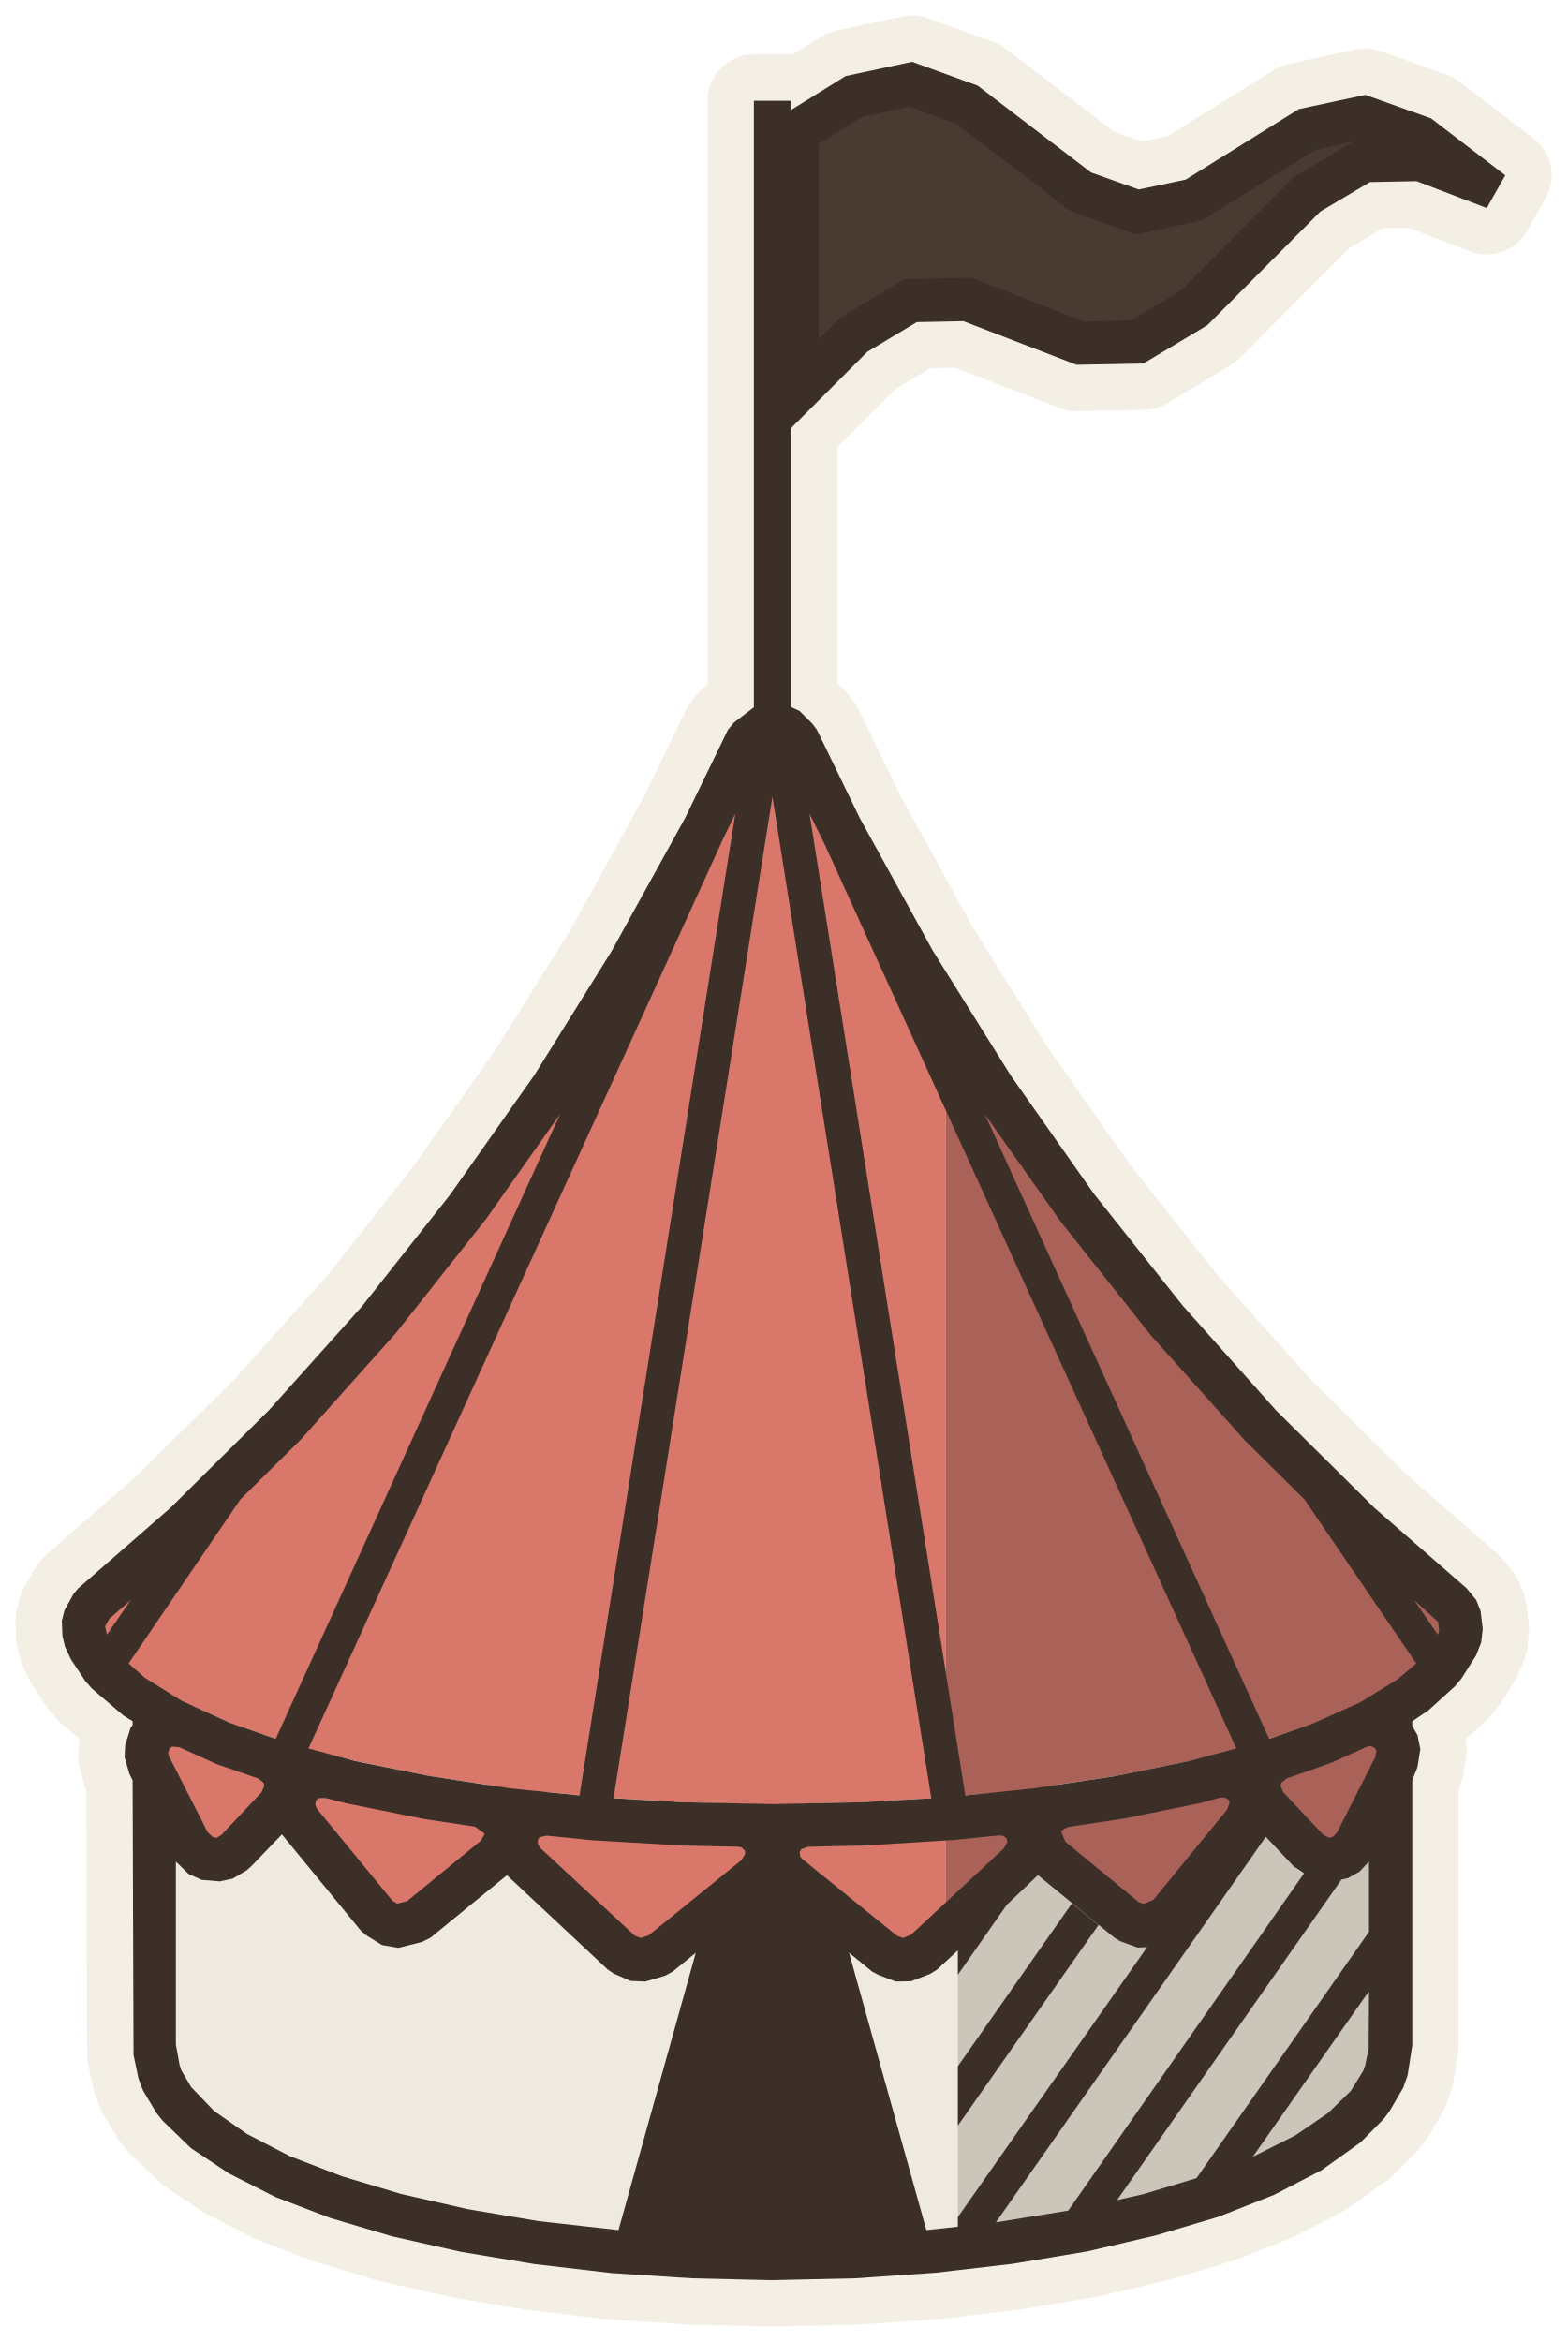
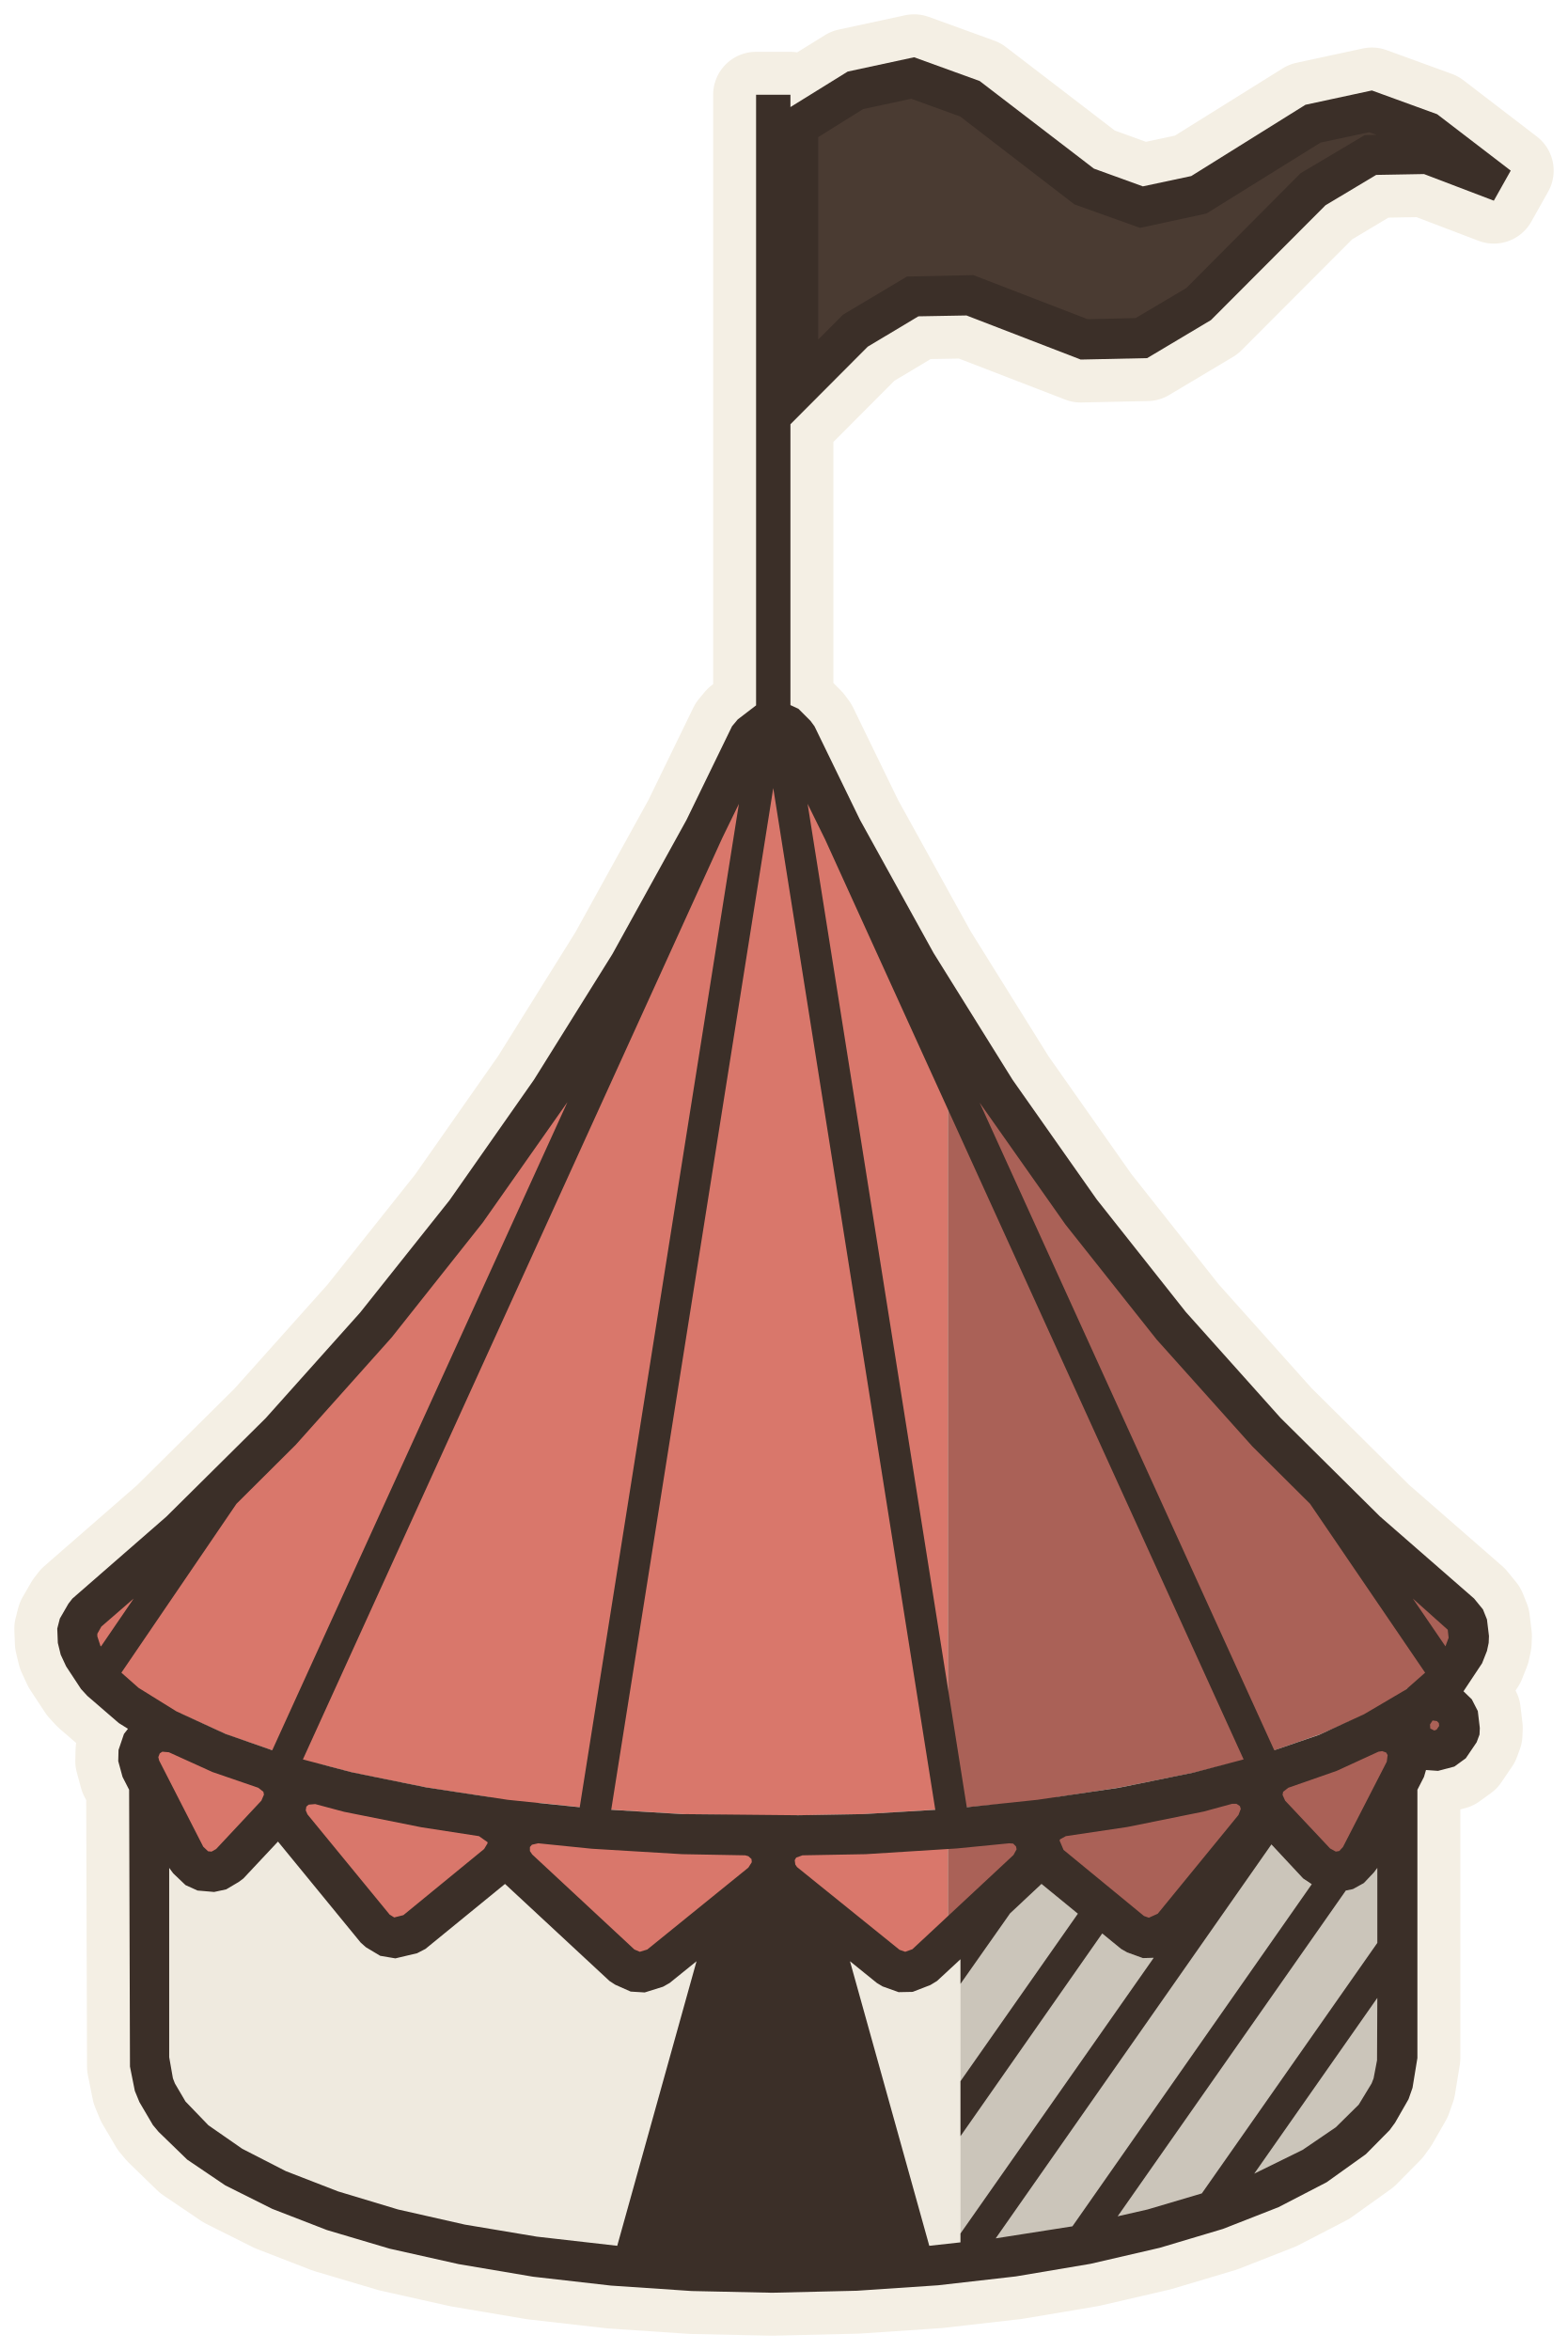
- <svg xmlns="http://www.w3.org/2000/svg" viewBox="-24.99 -66.26 50.7 75.76" data-palette="wall:#EFEADF;roof:#D9776B;wood:#C9A97C;earth:#94744F;water:#8FB0B8;flag:#4A3B32;ink:#3B2F28;halo:#F4EFE4">
-   <path data-role="sil" fill="#F4EFE4" stroke="#F4EFE4" stroke-width="3" stroke-linejoin="round" d="M-0.04 7.5L2.68 7.44L5.28 7.26L7.78 6.97L10.18 6.57L12.41 6.05L14.43 5.45L16.23 4.74L17.77 3.94L19.03 3.04L19.79 2.27L19.98 2.01L20.41 1.27L20.55 0.87L20.7 -0.09L20.7 -8.67L20.87 -9.1L20.96 -9.68L20.87 -10.13L20.7 -10.42L20.7 -10.58L21.22 -10.93L22.08 -11.71L22.29 -11.96L22.76 -12.7L22.93 -13.13L22.98 -13.57L22.91 -14.15L22.77 -14.5L22.46 -14.88L19.48 -17.48L16.3 -20.63L13.27 -24.03L10.41 -27.63L7.71 -31.47L5.18 -35.52L2.83 -39.79L1.44 -42.65L1.3 -42.84L0.88 -43.26L0.6 -43.39L0.6 -52.41L3.07 -54.88L4.67 -55.84L6.18 -55.87L9.84 -54.46L12 -54.5L14.07 -55.74L17.73 -59.42L19.33 -60.37L20.84 -60.4L23.11 -59.53L23.71 -60.59L21.31 -62.43L19.18 -63.19L17.03 -62.73L13.37 -60.45L11.85 -60.13L10.31 -60.68L6.64 -63.49L4.52 -64.26L2.37 -63.8L0.6 -62.7L0.6 -63L-0.6 -63L-0.6 -43.38L-1.24 -42.89L-1.44 -42.65L-2.83 -39.79L-5.21 -35.48L-7.71 -31.47L-10.43 -27.61L-13.28 -24L-16.3 -20.63L-19.48 -17.48L-22.46 -14.88L-22.61 -14.7L-22.9 -14.18L-22.99 -13.83L-22.97 -13.34L-22.89 -13L-22.7 -12.59L-22.23 -11.88L-22.02 -11.64L-20.99 -10.76L-20.7 -10.58L-20.7 -10.45L-20.76 -10.38L-20.94 -9.81L-20.96 -9.42L-20.8 -8.87L-20.7 -8.67L-20.67 0.21L-20.51 0.98L-20.36 1.37L-19.93 2.09L-19.73 2.34L-18.81 3.23L-17.58 4.05L-16.08 4.81L-14.3 5.49L-12.31 6.08L-10.09 6.58L-7.7 6.98L-5.21 7.27L-2.61 7.44Z" />
-   <path data-role="wall" fill="#EFEADF" d="M-0.02 6.8L2.63 6.74L5.2 6.57L6 6.47L6 -3.17L5.33 -2.55L5.11 -2.41L4.49 -2.17L3.99 -2.16L3.44 -2.37L3.23 -2.48L0 -5.11L-3.23 -2.48L-3.47 -2.35L-4.11 -2.16L-4.59 -2.18L-5.14 -2.42L-5.33 -2.55L-8.59 -5.6L-11.06 -3.58L-11.34 -3.44L-12.1 -3.25L-12.63 -3.34L-13.13 -3.65L-13.31 -3.8L-15.87 -6.93L-16.87 -5.88L-17.02 -5.75L-17.46 -5.49L-17.88 -5.4L-18.47 -5.45L-18.89 -5.64L-19.32 -6.05L-19.46 -6.24L-20 -7.3L-19.98 0.08L-19.86 0.74L-19.75 1.02L-19.38 1.66L-19.24 1.84L-18.41 2.65L-17.27 3.43L-15.82 4.16L-14.1 4.82L-12.16 5.4L-9.98 5.89L-7.62 6.29L-5.16 6.57L-2.59 6.74Z" />
-   <path data-role="wall-shade" fill="#cbc5ba" d="M6 6.47L7.67 6.28L10.03 5.88L12.21 5.38L14.17 4.8L15.91 4.12L17.37 3.37L18.54 2.54L19.24 1.84L19.38 1.66L19.75 1.02L19.86 0.74L20 -0.09L20 -7.3L19.46 -6.24L19.34 -6.08L18.99 -5.71L18.61 -5.5L18.03 -5.39L17.58 -5.46L17.05 -5.73L16.87 -5.88L15.87 -6.92L13.31 -3.8L13.06 -3.61L12.35 -3.28L11.81 -3.26L11.26 -3.46L11.06 -3.58L8.59 -5.6L6 -3.17Z" />
-   <path data-role="roof" fill="#D9776B" d="M0.22 -7.67L0.77 -7.88L1 -7.92L2.9 -7.96L5.6 -8.12L5.6 -33.53L4.58 -35.17L2.2 -39.48L0.81 -42.34L0.39 -42.76L-0.2 -42.83L-0.81 -42.34L-2.21 -39.46L-4.61 -35.13L-7.14 -31.06L-9.87 -27.18L-12.76 -23.54L-15.79 -20.15L-19.02 -16.95L-22 -14.35L-22.29 -13.84L-22.29 -13.48L-22.24 -13.28L-22.12 -12.97L-21.7 -12.34L-21.55 -12.16L-20.63 -11.36L-20.06 -11.01L-19.98 -11.06L-19.53 -11.17L-18.94 -11.12L-18.72 -11.06L-17.5 -10.51L-16.07 -10.01L-15.87 -9.91L-15.42 -9.55L-15.29 -9.36L-15.04 -9.46L-14.45 -9.51L-14.22 -9.48L-13.47 -9.29L-11.06 -8.8L-9.24 -8.53L-8.93 -8.4L-8.35 -7.97L-8.09 -8.14L-7.51 -8.27L-7.28 -8.29L-5.74 -8.13L-2.89 -7.96L-0.85 -7.9L-0.48 -7.81L-0.14 -7.62L-0.01 -7.49ZM-17.38 -6.35L-15.94 -7.88L-15.7 -8.43L-15.85 -9L-16.3 -9.35L-17.8 -9.87L-19.01 -10.42L-19.6 -10.48L-20.09 -10.15L-20.28 -9.59L-20.18 -9.19L-18.83 -6.56L-18.41 -6.15L-17.82 -6.1ZM-11.5 -4.12L-8.9 -6.25L-8.6 -6.75L-8.67 -7.34L-9.34 -7.83L-11.22 -8.12L-13.65 -8.61L-14.4 -8.81L-14.99 -8.77L-15.43 -8.36L-15.52 -7.78L-15.33 -7.37L-12.77 -4.24L-12.26 -3.93ZM-3.68 -3.02L-0.47 -5.62L-0.16 -6.12L-0.22 -6.71L-0.64 -7.13L-1.02 -7.22L-2.93 -7.26L-5.81 -7.43L-7.35 -7.59L-7.93 -7.46L-8.29 -6.99L-8.29 -6.4L-8.06 -6.04L-4.86 -3.06L-4.31 -2.83ZM4.86 -3.06L5.6 -3.75L5.6 -7.42L2.9 -7.26L1.02 -7.22L0.46 -7.01L0.15 -6.51L0.23 -5.92L0.47 -5.62L3.68 -3.02L4.23 -2.82Z" />
-   <path data-role="roof-shade" fill="#aa6157" d="M8.49 -8.18L9.02 -8.45L9.24 -8.53L11.11 -8.81L13.49 -9.29L14.39 -9.51L14.85 -9.51L15.29 -9.36L15.4 -9.53L15.87 -9.9L16.07 -10.01L17.54 -10.52L18.87 -11.11L19.27 -11.19L19.66 -11.15L20.05 -11L20.75 -11.45L21.55 -12.16L21.7 -12.34L22.12 -12.97L22.24 -13.28L22.29 -13.48L22.22 -14.07L22 -14.35L19 -16.97L15.79 -20.15L12.73 -23.58L9.84 -27.23L7.14 -31.06L5.6 -33.53L5.6 -8.12L7.45 -8.29L7.88 -8.22L8.24 -8.06L8.32 -7.99ZM18.48 -6.19L18.83 -6.56L20.18 -9.19L20.26 -9.78L19.96 -10.29L19.41 -10.5L19.01 -10.42L17.75 -9.85L16.3 -9.35L15.84 -8.98L15.7 -8.41L15.94 -7.88L17.38 -6.35L17.9 -6.08ZM12.77 -4.24L15.33 -7.37L15.53 -7.92L15.35 -8.49L14.85 -8.81L14.4 -8.81L13.62 -8.6L11.18 -8.11L9.34 -7.83L8.82 -7.56L8.58 -7.02L8.9 -6.25L11.5 -4.12L12.06 -3.91ZM8.06 -6.04L8.33 -6.56L8.22 -7.14L7.78 -7.53L7.35 -7.59L5.6 -7.42L5.6 -3.75Z" />
-   <path data-role="flag" fill="#4A3B32" d="M2.63 -55.44L4.47 -56.53L6.3 -56.57L9.97 -55.16L11.8 -55.2L13.63 -56.29L17.3 -59.97L19.13 -61.07L20.97 -61.11L22.8 -60.4L20.97 -61.81L19.13 -62.47L17.3 -62.07L13.63 -59.79L11.8 -59.4L9.97 -60.06L6.3 -62.87L4.47 -63.53L2.63 -63.14L0.8 -62L0.8 -53.6Z" />
-   <path data-role="ink" fill="#3B2F28" d="M3.07 -54.88L4.67 -55.84L6.18 -55.87L9.84 -54.46L12 -54.5L14.07 -55.74L17.73 -59.42L19.33 -60.37L20.84 -60.4L23.11 -59.53L23.71 -60.59L21.31 -62.43L19.18 -63.19L17.03 -62.73L13.37 -60.45L11.85 -60.13L10.31 -60.68L6.64 -63.49L4.52 -64.26L2.37 -63.8L0.6 -62.7L0.6 -52.41ZM-0.04 7.5L2.68 7.44L5.28 7.26L7.78 6.97L10.18 6.57L12.41 6.05L14.43 5.45L16.23 4.74L17.77 3.94L19.03 3.04L19.79 2.27L19.98 2.01L20.41 1.27L20.55 0.87L20.7 -0.09L20.7 -8.67L20.87 -9.1L20.96 -9.68L20.87 -10.13L20.7 -10.42L20.7 -10.58L21.22 -10.93L22.08 -11.71L22.29 -11.96L22.76 -12.7L22.93 -13.13L22.98 -13.57L22.91 -14.15L22.77 -14.5L22.46 -14.88L19.48 -17.48L16.3 -20.63L13.27 -24.03L10.41 -27.63L7.71 -31.47L5.18 -35.52L2.83 -39.79L1.44 -42.65L1.3 -42.84L0.88 -43.26L0.6 -43.39L0.6 -63L-0.6 -63L-0.6 -43.38L-1.24 -42.89L-1.44 -42.65L-2.83 -39.79L-5.21 -35.48L-7.71 -31.47L-10.43 -27.61L-13.28 -24L-16.3 -20.63L-19.48 -17.48L-22.46 -14.88L-22.61 -14.7L-22.9 -14.18L-22.99 -13.83L-22.97 -13.34L-22.89 -13L-22.7 -12.59L-22.23 -11.88L-22.02 -11.64L-20.99 -10.76L-20.63 -10.54L-20.76 -10.38L-20.94 -9.81L-20.96 -9.42L-20.8 -8.87L-20.7 -8.67L-20.67 0.21L-20.51 0.98L-20.36 1.37L-19.93 2.09L-19.73 2.34L-18.81 3.23L-17.58 4.05L-16.08 4.81L-14.3 5.49L-12.31 6.08L-10.09 6.58L-7.7 6.98L-5.21 7.27L-2.61 7.44ZM1.5 -61.61L2.9 -62.48L4.42 -62.81L5.96 -62.25L9.63 -59.44L11.75 -58.67L13.9 -59.13L17.57 -61.41L18.79 -61.68L16.87 -60.53L13.2 -56.85L11.6 -55.9L10.09 -55.86L6.42 -57.28L4.27 -57.23L2.2 -55.99L1.5 -55.29ZM6.24 -8.18L1.2 -39.94L1.68 -38.97L15.01 -9.7L13.47 -9.29L11.06 -8.8L8.46 -8.41ZM0 -7.9L-2.91 -7.96L-5.14 -8.09L0 -40.49L5.14 -8.09L2.89 -7.96ZM-6.24 -8.18L-8.5 -8.41L-11.11 -8.81L-13.49 -9.29L-15.01 -9.7L-1.58 -39.16L-1.2 -39.94ZM-16.07 -10.01L-17.55 -10.53L-19.11 -11.24L-20.31 -11.99L-20.83 -12.45L-17.21 -17.76L-15.27 -19.68L-12.18 -23.14L-9.27 -26.82L-6.87 -30.22ZM6.87 -30.22L9.32 -26.75L12.24 -23.07L15.3 -19.65L17.21 -17.76L20.83 -12.45L20.23 -11.94L19.03 -11.2L17.49 -10.51L16.07 -10.01ZM21.53 -13.38L20.76 -14.5L21.54 -13.79L21.57 -13.49ZM-21.53 -13.38L-21.59 -13.65L-21.45 -13.9L-20.76 -14.5ZM-20.63 -10.54L-20.7 -10.58L-20.7 -10.45ZM17.81 -6.92L16.53 -8.28L16.44 -8.48L16.46 -8.59L16.64 -8.73L18.09 -9.24L19.22 -9.75L19.35 -9.78L19.48 -9.72L19.54 -9.63L19.5 -9.41L18.26 -6.97L18.13 -6.84L18.01 -6.81ZM-18.1 -6.83L-18.27 -6.99L-19.52 -9.44L-19.55 -9.56L-19.5 -9.7L-19.42 -9.76L-19.19 -9.74L-17.97 -9.19L-16.64 -8.73L-16.46 -8.59L-16.44 -8.49L-16.53 -8.28L-17.82 -6.91L-17.98 -6.81ZM11.85 -4.73L9.48 -6.68L9.34 -7.01L9.36 -7.05L9.56 -7.16L11.36 -7.43L13.83 -7.93L14.49 -8.11L14.64 -8.11L14.76 -8.04L14.79 -7.94L14.71 -7.72L12.33 -4.81L12.02 -4.67ZM-12.3 -4.78L-14.73 -7.74L-14.79 -7.88L-14.77 -8.01L-14.7 -8.09L-14.47 -8.1L-13.76 -7.92L-11.28 -7.42L-9.62 -7.17L-9.32 -6.95L-9.32 -6.91L-9.44 -6.71L-11.82 -4.76L-12.14 -4.68ZM-4.98 5.88L-7.57 5.59L-9.87 5.2L-12.02 4.71L-13.92 4.14L-15.61 3.49L-17 2.77L-18.06 2.03L-18.8 1.26L-19.12 0.72L-19.18 0.54L-19.3 -0.12L-19.3 -6.04L-18.89 -5.64L-18.47 -5.45L-17.88 -5.4L-17.46 -5.49L-17.02 -5.75L-16.87 -5.88L-15.87 -6.92L-13.31 -3.8L-13.13 -3.65L-12.63 -3.34L-12.1 -3.25L-11.34 -3.44L-11.06 -3.58L-8.59 -5.6L-5.33 -2.55L-5.14 -2.42L-4.59 -2.18L-4.11 -2.16L-3.47 -2.35L-3.23 -2.48L-2.48 -3.09ZM15.96 -6.84L16.87 -5.88L17.2 -5.66L9.57 5.25L7.23 5.63ZM4.03 -3.64L0.97 -6.12L0.9 -6.2L0.88 -6.35L0.93 -6.44L1.15 -6.52L2.97 -6.56L5.88 -6.74L7.34 -6.89L7.48 -6.87L7.58 -6.78L7.6 -6.67L7.49 -6.47L4.48 -3.67L4.22 -3.57ZM-4.46 -3.65L-7.52 -6.49L-7.59 -6.61L-7.59 -6.75L-7.53 -6.83L-7.3 -6.88L-5.82 -6.73L-2.92 -6.56L-1.11 -6.52L-1 -6.5L-0.89 -6.39L-0.88 -6.29L-1 -6.09L-4.01 -3.65L-4.27 -3.57ZM11.15 4.91L18.41 -5.46L18.61 -5.5L18.99 -5.71L19.3 -6.04L19.3 -3.77L13.72 4.2L11.99 4.72ZM8.59 -5.6L11.06 -3.58L11.26 -3.46L11.81 -3.26L12.12 -3.27L6 5.46L6 5.77L4.98 5.88L2.48 -3.09L3.23 -2.48L3.44 -2.37L3.99 -2.16L4.49 -2.17L5.11 -2.41L5.33 -2.55L6 -3.17L6 -2.38L7.58 -4.64ZM10.55 -3.99L9.69 -4.69L6 0.58L6 2.5ZM19.3 -1.85L19.29 -0.01L19.18 0.54L19.12 0.72L18.71 1.38L17.98 2.09L16.93 2.81L15.54 3.51Z" />
+ <svg xmlns="http://www.w3.org/2000/svg" viewBox="-27.01 -71.98 54.77 82.09" data-palette="wall:#EFEADF;roof:#D9776B;wood:#C9A97C;earth:#94744F;water:#8FB0B8;flag:#4A3B32;ink:#3B2F28;halo:#F4EFE4">
+   <path data-role="sil" fill="#F4EFE4" stroke="#F4EFE4" stroke-width="3" stroke-linejoin="round" d="M-0.04 8.11L2.92 8.04L5.75 7.85L8.47 7.54L11.08 7.1L13.5 6.54L15.71 5.88L17.65 5.12L19.33 4.25L20.7 3.27L21.53 2.43L21.72 2.17L22.19 1.35L22.33 0.95L22.5 -0.09L22.5 -9.46L22.73 -9.91L22.8 -10.15L23.22 -10.12L23.79 -10.27L24.19 -10.56L24.57 -11.12L24.67 -11.39L24.68 -11.62L24.61 -12.21L24.4 -12.62L24.11 -12.9L24.76 -13.88L24.93 -14.31L24.99 -14.59L25 -14.83L24.93 -15.41L24.79 -15.76L24.48 -16.14L21.19 -19.01L17.72 -22.45L14.41 -26.15L11.3 -30.08L8.36 -34.26L5.6 -38.69L3.03 -43.34L1.44 -46.61L1.3 -46.8L0.88 -47.22L0.6 -47.35L0.6 -57.16L3.3 -59.87L5.07 -60.93L6.75 -60.96L10.74 -59.42L13.06 -59.47L15.29 -60.8L19.29 -64.81L21.06 -65.87L22.73 -65.9L25.17 -64.97L25.76 -66.02L23.19 -67.99L20.91 -68.82L18.59 -68.32L14.6 -65.83L12.91 -65.47L11.2 -66.09L7.21 -69.15L4.92 -69.98L2.6 -69.48L0.6 -68.24L0.6 -68.67L-0.6 -68.67L-0.6 -47.34L-1.24 -46.85L-1.44 -46.61L-3.03 -43.34L-5.62 -38.65L-8.36 -34.26L-11.31 -30.05L-14.43 -26.13L-17.73 -22.44L-21.2 -19L-24.48 -16.14L-24.62 -15.96L-24.92 -15.44L-25.01 -15.09L-24.99 -14.59L-24.89 -14.18L-24.7 -13.77L-24.18 -12.98L-23.96 -12.74L-22.86 -11.79L-22.54 -11.59L-22.68 -11.41L-22.87 -10.85L-22.88 -10.46L-22.73 -9.91L-22.5 -9.46L-22.47 0.21L-22.3 1.06L-22.14 1.45L-21.67 2.25L-21.47 2.49L-20.47 3.46L-19.14 4.36L-17.5 5.18L-15.59 5.92L-13.4 6.57L-10.99 7.11L-8.39 7.55L-5.67 7.86L-2.85 8.05Z" />
+   <path data-role="wall" fill="#EFEADF" d="M6.54 -3.54L5.72 -2.78L5.49 -2.64L4.87 -2.4L4.38 -2.39L3.82 -2.59L3.62 -2.71L0 -5.64L-3.62 -2.71L-3.85 -2.58L-4.49 -2.38L-4.98 -2.41L-5.52 -2.65L-5.72 -2.78L-9.37 -6.17L-12.15 -3.9L-12.44 -3.75L-13.2 -3.57L-13.73 -3.66L-14.23 -3.96L-14.41 -4.12L-17.3 -7.65L-18.51 -6.36L-18.67 -6.24L-19.11 -5.98L-19.53 -5.89L-20.11 -5.94L-20.53 -6.13L-20.96 -6.54L-21.1 -6.73L-21.8 -8.1L-21.78 0.08L-21.64 0.81L-21.54 1.1L-21.11 1.82L-20.98 2L-20.07 2.88L-18.82 3.73L-17.25 4.53L-15.39 5.25L-13.24 5.89L-10.87 6.42L-8.31 6.85L-5.62 7.16L-2.83 7.35L0.02 7.41L2.87 7.35L5.67 7.16L6.54 7.06Z" />
+   <path data-role="wall-shade" fill="#cbc5ba" d="M6.54 7.06L8.36 6.85L10.92 6.41L13.3 5.87L15.46 5.22L17.34 4.49L18.93 3.67L20.2 2.78L20.98 2L21.11 1.82L21.54 1.1L21.64 0.81L21.8 -0.09L21.8 -8.1L21.1 -6.73L20.98 -6.57L20.63 -6.2L20.25 -5.99L19.67 -5.88L19.22 -5.95L18.7 -6.22L18.51 -6.36L17.3 -7.65L14.41 -4.12L14.16 -3.93L13.45 -3.6L12.91 -3.58L12.36 -3.78L12.15 -3.9L9.37 -6.17L6.54 -3.54Z" />
+   <path data-role="roof" fill="#D9776B" d="M0.09 -8.32L0.64 -8.52L0.87 -8.57L3.16 -8.61L6.1 -8.79L6.1 -36.55L4.99 -38.33L2.4 -43.03L0.81 -46.3L0.39 -46.72L-0.2 -46.78L-0.81 -46.3L-2.41 -43.02L-5.02 -38.29L-7.78 -33.86L-10.76 -29.63L-13.91 -25.66L-17.23 -21.95L-20.73 -18.48L-24.02 -15.61L-24.31 -15.1L-24.3 -14.74L-24.24 -14.46L-24.11 -14.15L-23.65 -13.44L-23.5 -13.26L-22.49 -12.38L-21.96 -12.06L-21.9 -12.1L-21.45 -12.21L-20.87 -12.15L-20.64 -12.09L-19.1 -11.39L-17.42 -10.81L-17.22 -10.71L-16.77 -10.35L-16.71 -10.27L-16.58 -10.32L-15.99 -10.37L-15.76 -10.34L-14.71 -10.06L-12.07 -9.53L-9.9 -9.2L-9.59 -9.07L-9.14 -8.75L-8.99 -8.85L-8.41 -8.98L-8.18 -9L-6.26 -8.8L-3.15 -8.61L-0.72 -8.55L-0.35 -8.46L0.01 -8.25ZM-19.02 -6.84L-17.29 -8.69L-17.05 -9.23L-17.19 -9.8L-17.65 -10.15L-19.39 -10.76L-20.93 -11.46L-21.52 -11.51L-22.02 -11.19L-22.2 -10.63L-22.1 -10.23L-20.48 -7.05L-20.05 -6.64L-19.46 -6.58ZM-12.6 -4.44L-9.56 -6.92L-9.26 -7.43L-9.33 -8.02L-10 -8.51L-12.23 -8.85L-14.86 -9.38L-15.94 -9.67L-16.53 -9.62L-16.96 -9.22L-17.06 -8.64L-16.87 -8.23L-13.87 -4.56L-13.36 -4.25ZM-4.06 -3.25L-0.34 -6.27L-0.03 -6.77L-0.09 -7.36L-0.51 -7.78L-0.89 -7.87L-3.19 -7.91L-6.33 -8.1L-8.25 -8.3L-8.83 -8.16L-9.2 -7.7L-9.2 -7.11L-8.96 -6.75L-5.24 -3.29L-4.7 -3.05ZM5.24 -3.29L6.1 -4.09L6.1 -8.09L3.17 -7.91L0.89 -7.87L0.33 -7.66L0.02 -7.16L0.1 -6.57L0.34 -6.27L4.06 -3.25L4.62 -3.05Z" />
+   <path data-role="roof-shade" fill="#aa6157" d="M9.15 -8.86L9.68 -9.13L9.9 -9.2L12.11 -9.54L14.71 -10.06L15.94 -10.37L16.39 -10.37L16.71 -10.27L16.75 -10.34L17.21 -10.7L17.42 -10.81L19.11 -11.4L20.8 -12.14L21.2 -12.22L21.6 -12.18L21.63 -12.31L21.96 -12.8L22.14 -12.99L22.6 -13.22L22.97 -13.29L23.47 -13.24L23.65 -13.44L24.11 -14.15L24.24 -14.46L24.3 -14.74L24.23 -15.33L24.02 -15.61L20.71 -18.5L17.2 -21.98L13.88 -25.7L10.72 -29.67L7.78 -33.86L6.1 -36.55L6.1 -8.79L8.35 -8.99L8.78 -8.93L9.09 -8.79ZM23.61 -10.95L23.99 -11.53L23.91 -12.12L23.49 -12.53L22.9 -12.59L22.54 -12.42L22.22 -11.92L22.27 -11.34L22.5 -11.03L23.04 -10.79ZM20.13 -6.68L20.48 -7.05L22.1 -10.23L22.19 -10.81L21.89 -11.32L21.33 -11.54L20.93 -11.46L19.36 -10.74L17.65 -10.15L17.18 -9.79L17.05 -9.21L17.29 -8.69L19.02 -6.84L19.54 -6.57ZM13.87 -4.56L16.87 -8.23L17.07 -8.78L16.89 -9.34L16.39 -9.67L15.94 -9.67L14.85 -9.38L12.19 -8.84L10 -8.51L9.48 -8.23L9.24 -7.69L9.56 -6.92L12.6 -4.44L13.15 -4.23ZM8.96 -6.75L9.24 -7.27L9.13 -7.85L8.68 -8.24L8.25 -8.3L6.1 -8.09L6.1 -4.09Z" />
+   <path data-role="flag" fill="#4A3B32" d="M2.87 -60.43L4.87 -61.62L6.87 -61.66L10.86 -60.13L12.86 -60.17L14.86 -61.36L18.86 -65.37L20.86 -66.56L22.85 -66.61L24.85 -65.84L22.85 -67.37L20.86 -68.09L18.86 -67.66L14.86 -65.18L12.86 -64.75L10.86 -65.47L6.87 -68.53L4.87 -69.25L2.87 -68.82L0.87 -67.58L0.87 -58.42Z" />
+   <path data-role="ink" fill="#3B2F28" d="M3.3 -59.87L5.07 -60.93L6.75 -60.96L10.74 -59.42L13.06 -59.47L15.29 -60.8L19.29 -64.81L21.06 -65.87L22.73 -65.9L25.17 -64.97L25.76 -66.02L23.19 -67.99L20.91 -68.82L18.59 -68.32L14.6 -65.83L12.91 -65.47L11.2 -66.09L7.21 -69.15L4.92 -69.98L2.6 -69.48L0.6 -68.24L0.6 -57.16ZM-0.04 8.11L2.92 8.04L5.75 7.85L8.47 7.54L11.08 7.1L13.5 6.54L15.71 5.88L17.65 5.12L19.33 4.25L20.7 3.27L21.53 2.43L21.72 2.17L22.19 1.35L22.33 0.95L22.5 -0.09L22.5 -9.46L22.73 -9.91L22.8 -10.15L23.22 -10.12L23.79 -10.27L24.19 -10.56L24.57 -11.12L24.67 -11.39L24.68 -11.62L24.61 -12.21L24.4 -12.62L24.11 -12.9L24.76 -13.88L24.93 -14.31L24.99 -14.59L25 -14.83L24.93 -15.41L24.79 -15.76L24.48 -16.14L21.19 -19.01L17.72 -22.45L14.41 -26.15L11.3 -30.08L8.36 -34.26L5.6 -38.69L3.03 -43.34L1.44 -46.61L1.3 -46.8L0.88 -47.22L0.6 -47.35L0.6 -68.67L-0.6 -68.67L-0.6 -47.34L-1.24 -46.85L-1.44 -46.61L-3.03 -43.34L-5.62 -38.65L-8.36 -34.26L-11.31 -30.05L-14.43 -26.13L-17.73 -22.44L-21.2 -19L-24.48 -16.14L-24.62 -15.96L-24.92 -15.44L-25.01 -15.09L-24.99 -14.59L-24.89 -14.18L-24.7 -13.77L-24.18 -12.98L-23.96 -12.74L-22.86 -11.79L-22.54 -11.59L-22.68 -11.41L-22.87 -10.85L-22.88 -10.46L-22.73 -9.91L-22.5 -9.46L-22.47 0.21L-22.3 1.06L-22.14 1.45L-21.67 2.25L-21.47 2.49L-20.47 3.46L-19.14 4.36L-17.5 5.18L-15.59 5.92L-13.4 6.57L-10.99 7.11L-8.39 7.55L-5.67 7.86L-2.85 8.05ZM1.57 -67.19L3.14 -68.17L4.82 -68.53L6.53 -67.91L10.52 -64.84L12.81 -64.02L15.13 -64.52L19.12 -67L20.81 -67.36L21.07 -67.27L20.66 -67.26L18.42 -65.93L14.43 -61.92L12.66 -60.87L10.98 -60.83L6.99 -62.37L4.67 -62.32L2.44 -60.99L1.57 -60.12ZM6.76 -8.85L1.2 -43.9L1.81 -42.66L16.43 -10.52L14.68 -10.06L12.07 -9.53L9.23 -9.11ZM-3.18 -8.61L-5.66 -8.76L0 -44.45L5.66 -8.76L3.15 -8.61L0.87 -8.57ZM-6.76 -8.85L-9.28 -9.11L-12.11 -9.54L-14.72 -10.07L-16.43 -10.52L-1.78 -42.71L-1.2 -43.9ZM-17.5 -10.84L-19.13 -11.41L-20.85 -12.2L-22.17 -13.02L-22.77 -13.55L-18.75 -19.45L-16.68 -21.51L-13.33 -25.26L-10.15 -29.27L-7.19 -33.48ZM17.5 -10.84L7.21 -33.46L10.21 -29.2L13.39 -25.19L16.73 -21.46L18.75 -19.45L22.77 -13.55L22.1 -12.96L20.64 -12.1L19.07 -11.38ZM23.48 -14.47L22.34 -16.14L23.56 -15.05L23.59 -14.77ZM-23.5 -14.48L-23.61 -14.82L-23.61 -14.91L-23.47 -15.16L-22.34 -16.14L-23.48 -14.47ZM22.95 -11.6L22.94 -11.74L23.03 -11.88L23.18 -11.86L23.25 -11.79L23.26 -11.69L23.17 -11.56L23.09 -11.53ZM19.45 -7.41L17.88 -9.08L17.79 -9.28L17.81 -9.39L17.99 -9.53L19.68 -10.12L21.14 -10.79L21.27 -10.81L21.41 -10.76L21.46 -10.67L21.43 -10.44L19.9 -7.46L19.77 -7.32L19.65 -7.3ZM-19.74 -7.31L-19.91 -7.47L-21.45 -10.48L-21.48 -10.6L-21.43 -10.73L-21.34 -10.79L-21.11 -10.77L-19.59 -10.08L-17.99 -9.53L-17.81 -9.39L-17.79 -9.29L-17.88 -9.08L-19.46 -7.39L-19.62 -7.3ZM12.95 -5.05L10.14 -7.36L10 -7.69L10.02 -7.73L10.22 -7.84L12.37 -8.16L15.04 -8.7L16.03 -8.97L16.18 -8.97L16.3 -8.89L16.33 -8.79L16.25 -8.58L13.43 -5.13L13.12 -4.99ZM-13.4 -5.1L-16.27 -8.6L-16.33 -8.74L-16.31 -8.87L-16.23 -8.94L-16 -8.96L-14.99 -8.69L-12.29 -8.15L-10.28 -7.84L-9.98 -7.63L-9.98 -7.59L-10.1 -7.39L-12.92 -5.08L-13.24 -5ZM-5.45 6.47L-8.26 6.15L-10.77 5.73L-13.11 5.2L-15.2 4.57L-17.03 3.86L-18.55 3.08L-19.73 2.26L-20.53 1.43L-20.9 0.8L-20.97 0.62L-21.1 -0.12L-21.1 -6.73L-20.96 -6.54L-20.53 -6.13L-20.11 -5.94L-19.53 -5.89L-19.11 -5.98L-18.67 -6.24L-18.51 -6.36L-17.3 -7.65L-14.41 -4.12L-14.23 -3.96L-13.73 -3.66L-13.2 -3.57L-12.44 -3.75L-12.15 -3.9L-9.37 -6.17L-5.72 -2.78L-5.52 -2.65L-4.98 -2.41L-4.49 -2.38L-3.85 -2.58L-3.62 -2.71L-2.68 -3.47ZM4.41 -3.87L0.83 -6.76L0.77 -6.85L0.75 -7L0.8 -7.09L1.02 -7.17L3.23 -7.21L6.41 -7.41L8.24 -7.59L8.38 -7.58L8.48 -7.48L8.5 -7.38L8.39 -7.18L4.86 -3.89L4.61 -3.8ZM-4.85 -3.88L-8.42 -7.2L-8.5 -7.32L-8.5 -7.46L-8.43 -7.54L-8.21 -7.59L-6.34 -7.4L-3.18 -7.21L-0.98 -7.17L-0.87 -7.14L-0.76 -7.04L-0.75 -6.93L-0.87 -6.74L-4.4 -3.88L-4.66 -3.8ZM7.77 6.21L17.4 -7.55L18.51 -6.36L18.81 -6.16L10.45 5.79ZM12.03 5.44L20 -5.94L20.25 -5.99L20.63 -6.2L20.98 -6.57L21.1 -6.73L21.1 -4.11L14.97 4.64L13.08 5.2ZM8.27 -5.14L9.37 -6.17L10.64 -5.13L6.54 0.72L6.54 2.64L11.49 -4.44L12.15 -3.9L12.36 -3.78L12.91 -3.58L13.29 -3.59L6.54 6.04L6.54 6.35L5.45 6.47L2.68 -3.47L3.62 -2.71L3.82 -2.59L4.38 -2.39L4.87 -2.4L5.49 -2.64L5.72 -2.78L6.54 -3.54L6.54 -2.68ZM16.8 3.95L21.1 -2.19L21.09 -0.01L20.97 0.62L20.9 0.8L20.45 1.54L19.65 2.33L18.49 3.12Z" />
</svg>
